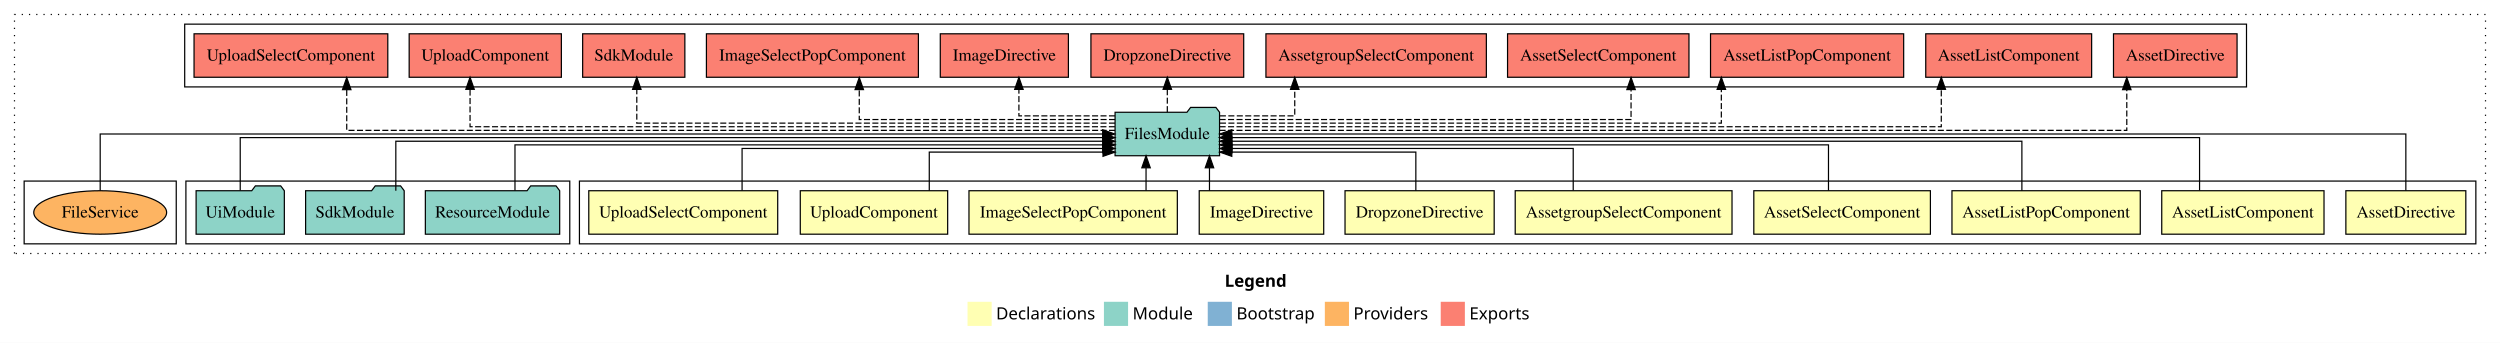
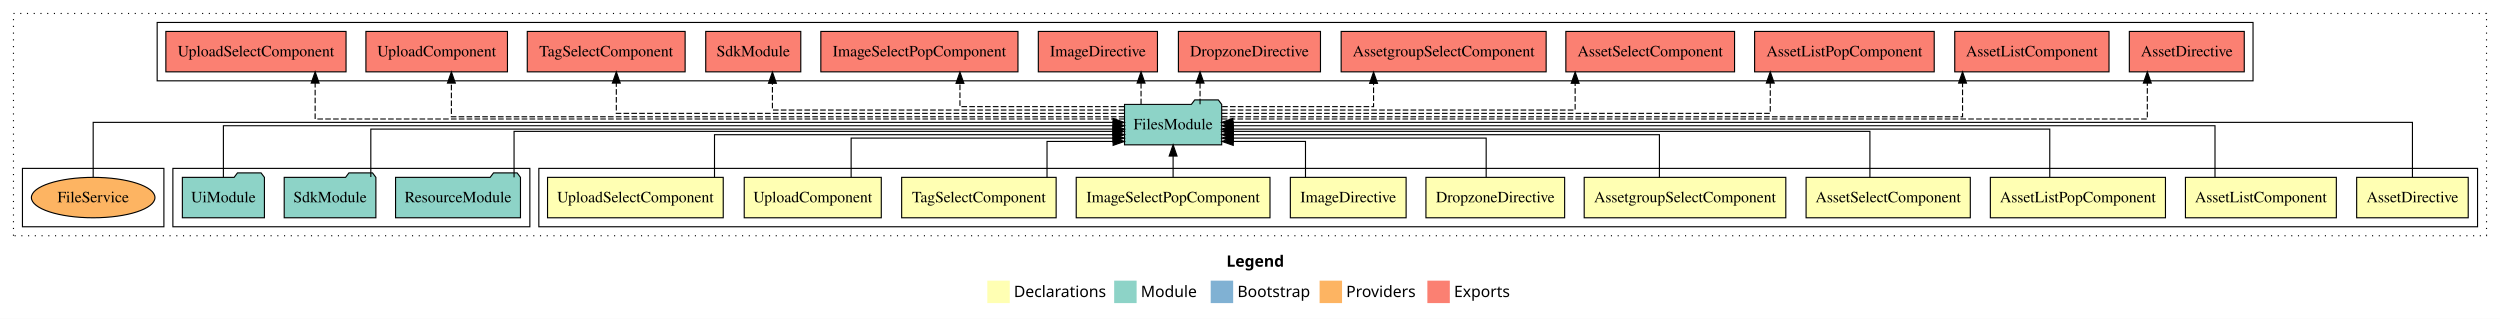
- <svg xmlns="http://www.w3.org/2000/svg" width="2071pt" height="284pt" viewBox="0.00 0.00 2071.00 284.00">
+ <svg xmlns="http://www.w3.org/2000/svg" width="2227pt" height="284pt" viewBox="0.00 0.00 2227.00 284.00">
  <g id="graph0" class="graph" transform="scale(1 1) rotate(0) translate(4 280)">
-     <polygon fill="#ffffff" stroke="transparent" points="-4,4 -4,-280 2067,-280 2067,4 -4,4" />
-     <text text-anchor="start" x="1010.509" y="-42.4" font-family="sans-serif" font-weight="bold" font-size="14.00" fill="#000000">Legend</text>
-     <polygon fill="#ffffb3" stroke="transparent" points="797.5,-10 797.5,-30 817.5,-30 817.5,-10 797.5,-10" />
-     <text text-anchor="start" x="821.129" y="-15.4" font-family="sans-serif" font-size="14.00" fill="#000000">  Declarations</text>
-     <polygon fill="#8dd3c7" stroke="transparent" points="910.5,-10 910.5,-30 930.5,-30 930.5,-10 910.5,-10" />
-     <text text-anchor="start" x="934.225" y="-15.4" font-family="sans-serif" font-size="14.00" fill="#000000">  Module</text>
-     <polygon fill="#80b1d3" stroke="transparent" points="996.5,-10 996.5,-30 1016.5,-30 1016.5,-10 996.5,-10" />
-     <text text-anchor="start" x="1020.281" y="-15.4" font-family="sans-serif" font-size="14.00" fill="#000000">  Bootstrap</text>
-     <polygon fill="#fdb462" stroke="transparent" points="1093.5,-10 1093.5,-30 1113.5,-30 1113.5,-10 1093.5,-10" />
-     <text text-anchor="start" x="1117.173" y="-15.4" font-family="sans-serif" font-size="14.00" fill="#000000">  Providers</text>
-     <polygon fill="#fb8072" stroke="transparent" points="1189.5,-10 1189.5,-30 1209.5,-30 1209.5,-10 1189.5,-10" />
-     <text text-anchor="start" x="1213.226" y="-15.4" font-family="sans-serif" font-size="14.00" fill="#000000">  Exports</text>
+     <polygon fill="#ffffff" stroke="transparent" points="-4,4 -4,-280 2223,-280 2223,4 -4,4" />
+     <text text-anchor="start" x="1088.509" y="-42.4" font-family="sans-serif" font-weight="bold" font-size="14.00" fill="#000000">Legend</text>
+     <polygon fill="#ffffb3" stroke="transparent" points="875.5,-10 875.5,-30 895.5,-30 895.5,-10 875.5,-10" />
+     <text text-anchor="start" x="899.129" y="-15.4" font-family="sans-serif" font-size="14.00" fill="#000000">  Declarations</text>
+     <polygon fill="#8dd3c7" stroke="transparent" points="988.5,-10 988.5,-30 1008.5,-30 1008.5,-10 988.5,-10" />
+     <text text-anchor="start" x="1012.225" y="-15.4" font-family="sans-serif" font-size="14.00" fill="#000000">  Module</text>
+     <polygon fill="#80b1d3" stroke="transparent" points="1074.5,-10 1074.5,-30 1094.5,-30 1094.5,-10 1074.5,-10" />
+     <text text-anchor="start" x="1098.281" y="-15.4" font-family="sans-serif" font-size="14.00" fill="#000000">  Bootstrap</text>
+     <polygon fill="#fdb462" stroke="transparent" points="1171.5,-10 1171.5,-30 1191.5,-30 1191.5,-10 1171.5,-10" />
+     <text text-anchor="start" x="1195.173" y="-15.4" font-family="sans-serif" font-size="14.00" fill="#000000">  Providers</text>
+     <polygon fill="#fb8072" stroke="transparent" points="1267.5,-10 1267.5,-30 1287.5,-30 1287.5,-10 1267.5,-10" />
+     <text text-anchor="start" x="1291.226" y="-15.4" font-family="sans-serif" font-size="14.00" fill="#000000">  Exports</text>
    <g id="clust1" class="cluster">
-       <polygon fill="none" stroke="#000000" stroke-dasharray="1,5" points="8,-70 8,-268 2055,-268 2055,-70 8,-70" />
+       <polygon fill="none" stroke="#000000" stroke-dasharray="1,5" points="8,-70 8,-268 2211,-268 2211,-70 8,-70" />
    </g>
    <g id="clust2" class="cluster">
-       <polygon fill="none" stroke="#000000" points="476,-78 476,-130 2047,-130 2047,-78 476,-78" />
-     </g>
-     <g id="clust13" class="cluster">
+       <polygon fill="none" stroke="#000000" points="476,-78 476,-130 2203,-130 2203,-78 476,-78" />
+     </g>
+     <g id="clust14" class="cluster">
      <polygon fill="none" stroke="#000000" points="150,-78 150,-130 468,-130 468,-78 150,-78" />
    </g>
-     <g id="clust14" class="cluster">
-       <polygon fill="none" stroke="#000000" points="149,-208 149,-260 1857,-260 1857,-208 149,-208" />
-     </g>
-     <g id="clust16" class="cluster">
+     <g id="clust15" class="cluster">
+       <polygon fill="none" stroke="#000000" points="136,-208 136,-260 2003,-260 2003,-208 136,-208" />
+     </g>
+     <g id="clust17" class="cluster">
      <polygon fill="none" stroke="#000000" points="16,-78 16,-130 142,-130 142,-78 16,-78" />
    </g>
    <g id="node1" class="node">
-       <polygon fill="#ffffb3" stroke="#000000" points="2038.684,-122 1939.316,-122 1939.316,-86 2038.684,-86 2038.684,-122" />
-       <text text-anchor="middle" x="1989" y="-99.8" font-family="Times,serif" font-size="14.00" fill="#000000">AssetDirective</text>
-     </g>
-     <g id="node11" class="node">
-       <polygon fill="#8dd3c7" stroke="#000000" points="1006.273,-187 1003.273,-191 982.273,-191 979.273,-187 919.727,-187 919.727,-151 1006.273,-151 1006.273,-187" />
-       <text text-anchor="middle" x="963" y="-164.8" font-family="Times,serif" font-size="14.00" fill="#000000">FilesModule</text>
+       <polygon fill="#ffffb3" stroke="#000000" points="2194.684,-122 2095.316,-122 2095.316,-86 2194.684,-86 2194.684,-122" />
+       <text text-anchor="middle" x="2145" y="-99.8" font-family="Times,serif" font-size="14.00" fill="#000000">AssetDirective</text>
+     </g>
+     <g id="node12" class="node">
+       <polygon fill="#8dd3c7" stroke="#000000" points="1084.273,-187 1081.273,-191 1060.273,-191 1057.273,-187 997.727,-187 997.727,-151 1084.273,-151 1084.273,-187" />
+       <text text-anchor="middle" x="1041" y="-164.8" font-family="Times,serif" font-size="14.00" fill="#000000">FilesModule</text>
    </g>
    <g id="edge1" class="edge">
-       <path fill="none" stroke="#000000" d="M1989,-122.106C1989,-141.339 1989,-169 1989,-169 1989,-169 1016.431,-169 1016.431,-169" />
-       <polygon fill="#000000" stroke="#000000" points="1016.431,-165.5 1006.431,-169 1016.431,-172.5 1016.431,-165.5" />
+       <path fill="none" stroke="#000000" d="M2145,-122.308C2145,-142.145 2145,-171 2145,-171 2145,-171 1094.278,-171 1094.278,-171" />
+       <polygon fill="#000000" stroke="#000000" points="1094.278,-167.5 1084.278,-171 1094.278,-174.5 1094.278,-167.5" />
    </g>
    <g id="node2" class="node">
-       <polygon fill="#ffffb3" stroke="#000000" points="1921.212,-122 1786.788,-122 1786.788,-86 1921.212,-86 1921.212,-122" />
-       <text text-anchor="middle" x="1854" y="-99.8" font-family="Times,serif" font-size="14.00" fill="#000000">AssetListComponent</text>
+       <polygon fill="#ffffb3" stroke="#000000" points="2077.212,-122 1942.788,-122 1942.788,-86 2077.212,-86 2077.212,-122" />
+       <text text-anchor="middle" x="2010" y="-99.8" font-family="Times,serif" font-size="14.00" fill="#000000">AssetListComponent</text>
    </g>
    <g id="edge2" class="edge">
-       <path fill="none" stroke="#000000" d="M1818.118,-122.267C1818.118,-140.555 1818.118,-166 1818.118,-166 1818.118,-166 1016.286,-166 1016.286,-166" />
-       <polygon fill="#000000" stroke="#000000" points="1016.286,-162.5 1006.286,-166 1016.286,-169.5 1016.286,-162.5" />
+       <path fill="none" stroke="#000000" d="M1969.118,-122.169C1969.118,-141.09 1969.118,-168 1969.118,-168 1969.118,-168 1094.52,-168 1094.52,-168" />
+       <polygon fill="#000000" stroke="#000000" points="1094.52,-164.5 1084.52,-168 1094.52,-171.5 1094.52,-164.5" />
    </g>
    <g id="node3" class="node">
-       <polygon fill="#ffffb3" stroke="#000000" points="1768.994,-122 1613.006,-122 1613.006,-86 1768.994,-86 1768.994,-122" />
-       <text text-anchor="middle" x="1691" y="-99.8" font-family="Times,serif" font-size="14.00" fill="#000000">AssetListPopComponent</text>
+       <polygon fill="#ffffb3" stroke="#000000" points="1924.994,-122 1769.006,-122 1769.006,-86 1924.994,-86 1924.994,-122" />
+       <text text-anchor="middle" x="1847" y="-99.8" font-family="Times,serif" font-size="14.00" fill="#000000">AssetListPopComponent</text>
    </g>
    <g id="edge3" class="edge">
-       <path fill="none" stroke="#000000" d="M1670.929,-122.022C1670.929,-139.373 1670.929,-163 1670.929,-163 1670.929,-163 1016.484,-163 1016.484,-163" />
-       <polygon fill="#000000" stroke="#000000" points="1016.484,-159.5 1006.484,-163 1016.484,-166.5 1016.484,-159.5" />
+       <path fill="none" stroke="#000000" d="M1821.929,-122.302C1821.929,-140.27 1821.929,-165 1821.929,-165 1821.929,-165 1094.379,-165 1094.379,-165" />
+       <polygon fill="#000000" stroke="#000000" points="1094.379,-161.5 1084.379,-165 1094.379,-168.5 1094.379,-161.5" />
    </g>
    <g id="node4" class="node">
-       <polygon fill="#ffffb3" stroke="#000000" points="1595.141,-122 1448.859,-122 1448.859,-86 1595.141,-86 1595.141,-122" />
-       <text text-anchor="middle" x="1522" y="-99.8" font-family="Times,serif" font-size="14.00" fill="#000000">AssetSelectComponent</text>
+       <polygon fill="#ffffb3" stroke="#000000" points="1751.141,-122 1604.859,-122 1604.859,-86 1751.141,-86 1751.141,-122" />
+       <text text-anchor="middle" x="1678" y="-99.8" font-family="Times,serif" font-size="14.00" fill="#000000">AssetSelectComponent</text>
    </g>
    <g id="edge4" class="edge">
-       <path fill="none" stroke="#000000" d="M1510.713,-122.027C1510.713,-138.398 1510.713,-160 1510.713,-160 1510.713,-160 1016.436,-160 1016.436,-160" />
-       <polygon fill="#000000" stroke="#000000" points="1016.436,-156.5 1006.436,-160 1016.436,-163.5 1016.436,-156.5" />
+       <path fill="none" stroke="#000000" d="M1661.713,-122.022C1661.713,-139.373 1661.713,-163 1661.713,-163 1661.713,-163 1094.647,-163 1094.647,-163" />
+       <polygon fill="#000000" stroke="#000000" points="1094.647,-159.5 1084.647,-163 1094.647,-166.5 1094.647,-159.5" />
    </g>
    <g id="node5" class="node">
-       <polygon fill="#ffffb3" stroke="#000000" points="1430.802,-122 1251.198,-122 1251.198,-86 1430.802,-86 1430.802,-122" />
-       <text text-anchor="middle" x="1341" y="-99.8" font-family="Times,serif" font-size="14.00" fill="#000000">AssetgroupSelectComponent</text>
+       <polygon fill="#ffffb3" stroke="#000000" points="1586.802,-122 1407.198,-122 1407.198,-86 1586.802,-86 1586.802,-122" />
+       <text text-anchor="middle" x="1497" y="-99.8" font-family="Times,serif" font-size="14.00" fill="#000000">AssetgroupSelectComponent</text>
    </g>
    <g id="edge5" class="edge">
-       <path fill="none" stroke="#000000" d="M1299.256,-122.24C1299.256,-137.571 1299.256,-157 1299.256,-157 1299.256,-157 1016.615,-157 1016.615,-157" />
-       <polygon fill="#000000" stroke="#000000" points="1016.615,-153.5 1006.615,-157 1016.615,-160.5 1016.615,-153.5" />
+       <path fill="none" stroke="#000000" d="M1474.21,-122.027C1474.21,-138.398 1474.21,-160 1474.21,-160 1474.21,-160 1094.521,-160 1094.521,-160" />
+       <polygon fill="#000000" stroke="#000000" points="1094.521,-156.5 1084.521,-160 1094.521,-163.5 1094.521,-156.5" />
    </g>
    <g id="node6" class="node">
-       <polygon fill="#ffffb3" stroke="#000000" points="1233.78,-122 1110.22,-122 1110.22,-86 1233.78,-86 1233.78,-122" />
-       <text text-anchor="middle" x="1172" y="-99.8" font-family="Times,serif" font-size="14.00" fill="#000000">DropzoneDirective</text>
+       <polygon fill="#ffffb3" stroke="#000000" points="1389.78,-122 1266.22,-122 1266.22,-86 1389.78,-86 1389.78,-122" />
+       <text text-anchor="middle" x="1328" y="-99.8" font-family="Times,serif" font-size="14.00" fill="#000000">DropzoneDirective</text>
    </g>
    <g id="edge6" class="edge">
-       <path fill="none" stroke="#000000" d="M1168.881,-122.051C1168.881,-136.373 1168.881,-154 1168.881,-154 1168.881,-154 1016.41,-154 1016.41,-154" />
-       <polygon fill="#000000" stroke="#000000" points="1016.41,-150.5 1006.41,-154 1016.41,-157.5 1016.41,-150.5" />
+       <path fill="none" stroke="#000000" d="M1319.881,-122.24C1319.881,-137.571 1319.881,-157 1319.881,-157 1319.881,-157 1094.575,-157 1094.575,-157" />
+       <polygon fill="#000000" stroke="#000000" points="1094.575,-153.5 1084.575,-157 1094.575,-160.5 1094.575,-153.5" />
    </g>
    <g id="node7" class="node">
-       <polygon fill="#ffffb3" stroke="#000000" points="1092.563,-122 989.437,-122 989.437,-86 1092.563,-86 1092.563,-122" />
-       <text text-anchor="middle" x="1041" y="-99.8" font-family="Times,serif" font-size="14.00" fill="#000000">ImageDirective</text>
+       <polygon fill="#ffffb3" stroke="#000000" points="1248.563,-122 1145.437,-122 1145.437,-86 1248.563,-86 1248.563,-122" />
+       <text text-anchor="middle" x="1197" y="-99.8" font-family="Times,serif" font-size="14.00" fill="#000000">ImageDirective</text>
    </g>
    <g id="edge7" class="edge">
-       <path fill="none" stroke="#000000" d="M997.927,-122.106C997.927,-122.106 997.927,-140.991 997.927,-140.991" />
-       <polygon fill="#000000" stroke="#000000" points="994.428,-140.991 997.927,-150.991 1001.428,-140.991 994.428,-140.991" />
+       <path fill="none" stroke="#000000" d="M1158.929,-122.051C1158.929,-136.373 1158.929,-154 1158.929,-154 1158.929,-154 1094.577,-154 1094.577,-154" />
+       <polygon fill="#000000" stroke="#000000" points="1094.577,-150.5 1084.577,-154 1094.577,-157.5 1094.577,-150.5" />
    </g>
    <g id="node8" class="node">
-       <polygon fill="#ffffb3" stroke="#000000" points="971.303,-122 798.697,-122 798.697,-86 971.303,-86 971.303,-122" />
-       <text text-anchor="middle" x="885" y="-99.8" font-family="Times,serif" font-size="14.00" fill="#000000">ImageSelectPopComponent</text>
+       <polygon fill="#ffffb3" stroke="#000000" points="1127.303,-122 954.697,-122 954.697,-86 1127.303,-86 1127.303,-122" />
+       <text text-anchor="middle" x="1041" y="-99.8" font-family="Times,serif" font-size="14.00" fill="#000000">ImageSelectPopComponent</text>
    </g>
    <g id="edge8" class="edge">
-       <path fill="none" stroke="#000000" d="M945.383,-122.106C945.383,-122.106 945.383,-140.991 945.383,-140.991" />
-       <polygon fill="#000000" stroke="#000000" points="941.883,-140.991 945.383,-150.991 948.883,-140.991 941.883,-140.991" />
+       <path fill="none" stroke="#000000" d="M1041,-122.106C1041,-122.106 1041,-140.991 1041,-140.991" />
+       <polygon fill="#000000" stroke="#000000" points="1037.5,-140.991 1041,-150.991 1044.5,-140.991 1037.5,-140.991" />
    </g>
    <g id="node9" class="node">
+       <polygon fill="#ffffb3" stroke="#000000" points="936.808,-122 799.192,-122 799.192,-86 936.808,-86 936.808,-122" />
+       <text text-anchor="middle" x="868" y="-99.8" font-family="Times,serif" font-size="14.00" fill="#000000">TagSelectComponent</text>
+     </g>
+     <g id="edge9" class="edge">
+       <path fill="none" stroke="#000000" d="M928.686,-122.051C928.686,-136.373 928.686,-154 928.686,-154 928.686,-154 987.577,-154 987.577,-154" />
+       <polygon fill="#000000" stroke="#000000" points="987.577,-157.5 997.577,-154 987.576,-150.5 987.577,-157.5" />
+     </g>
+     <g id="node10" class="node">
      <polygon fill="#ffffb3" stroke="#000000" points="781.045,-122 658.955,-122 658.955,-86 781.045,-86 781.045,-122" />
      <text text-anchor="middle" x="720" y="-99.8" font-family="Times,serif" font-size="14.00" fill="#000000">UploadComponent</text>
    </g>
-     <g id="edge9" class="edge">
-       <path fill="none" stroke="#000000" d="M765.81,-122.051C765.81,-136.373 765.81,-154 765.81,-154 765.81,-154 909.726,-154 909.726,-154" />
-       <polygon fill="#000000" stroke="#000000" points="909.726,-157.5 919.726,-154 909.726,-150.5 909.726,-157.5" />
-     </g>
-     <g id="node10" class="node">
+     <g id="edge10" class="edge">
+       <path fill="none" stroke="#000000" d="M754.185,-122.24C754.185,-137.571 754.185,-157 754.185,-157 754.185,-157 987.439,-157 987.439,-157" />
+       <polygon fill="#000000" stroke="#000000" points="987.439,-160.5 997.439,-157 987.439,-153.5 987.439,-160.5" />
+     </g>
+     <g id="node11" class="node">
      <polygon fill="#ffffb3" stroke="#000000" points="640.252,-122 483.748,-122 483.748,-86 640.252,-86 640.252,-122" />
      <text text-anchor="middle" x="562" y="-99.8" font-family="Times,serif" font-size="14.00" fill="#000000">UploadSelectComponent</text>
    </g>
-     <g id="edge10" class="edge">
-       <path fill="none" stroke="#000000" d="M610.737,-122.24C610.737,-137.571 610.737,-157 610.737,-157 610.737,-157 909.452,-157 909.452,-157" />
-       <polygon fill="#000000" stroke="#000000" points="909.452,-160.5 919.452,-157 909.452,-153.5 909.452,-160.5" />
-     </g>
-     <g id="node15" class="node">
-       <polygon fill="#fb8072" stroke="#000000" points="1849.184,-252 1746.816,-252 1746.816,-216 1849.184,-216 1849.184,-252" />
-       <text text-anchor="middle" x="1798" y="-229.8" font-family="Times,serif" font-size="14.00" fill="#000000">AssetDirective </text>
-     </g>
-     <g id="edge14" class="edge">
-       <path fill="none" stroke="#000000" stroke-dasharray="5,2" d="M1006.298,-172C1172.161,-172 1757.828,-172 1757.828,-172 1757.828,-172 1757.828,-205.733 1757.828,-205.733" />
-       <polygon fill="#000000" stroke="#000000" points="1754.328,-205.733 1757.828,-215.733 1761.328,-205.733 1754.328,-205.733" />
+     <g id="edge11" class="edge">
+       <path fill="none" stroke="#000000" d="M632.48,-122.027C632.48,-138.398 632.48,-160 632.48,-160 632.48,-160 987.668,-160 987.668,-160" />
+       <polygon fill="#000000" stroke="#000000" points="987.668,-163.5 997.668,-160 987.668,-156.5 987.668,-163.5" />
    </g>
    <g id="node16" class="node">
-       <polygon fill="#fb8072" stroke="#000000" points="1728.712,-252 1591.288,-252 1591.288,-216 1728.712,-216 1728.712,-252" />
-       <text text-anchor="middle" x="1660" y="-229.8" font-family="Times,serif" font-size="14.00" fill="#000000">AssetListComponent </text>
+       <polygon fill="#fb8072" stroke="#000000" points="1995.184,-252 1892.816,-252 1892.816,-216 1995.184,-216 1995.184,-252" />
+       <text text-anchor="middle" x="1944" y="-229.8" font-family="Times,serif" font-size="14.00" fill="#000000">AssetDirective </text>
    </g>
    <g id="edge15" class="edge">
-       <path fill="none" stroke="#000000" stroke-dasharray="5,2" d="M1006.314,-175C1150.347,-175 1604.162,-175 1604.162,-175 1604.162,-175 1604.162,-205.977 1604.162,-205.977" />
-       <polygon fill="#000000" stroke="#000000" points="1600.662,-205.977 1604.162,-215.977 1607.662,-205.977 1600.662,-205.977" />
+       <path fill="none" stroke="#000000" stroke-dasharray="5,2" d="M1084.333,-174C1259.879,-174 1908.828,-174 1908.828,-174 1908.828,-174 1908.828,-205.998 1908.828,-205.998" />
+       <polygon fill="#000000" stroke="#000000" points="1905.328,-205.998 1908.828,-215.998 1912.328,-205.998 1905.328,-205.998" />
    </g>
    <g id="node17" class="node">
-       <polygon fill="#fb8072" stroke="#000000" points="1572.995,-252 1413.005,-252 1413.005,-216 1572.995,-216 1572.995,-252" />
-       <text text-anchor="middle" x="1493" y="-229.8" font-family="Times,serif" font-size="14.00" fill="#000000">AssetListPopComponent </text>
+       <polygon fill="#fb8072" stroke="#000000" points="1874.712,-252 1737.288,-252 1737.288,-216 1874.712,-216 1874.712,-252" />
+       <text text-anchor="middle" x="1806" y="-229.8" font-family="Times,serif" font-size="14.00" fill="#000000">AssetListComponent </text>
    </g>
    <g id="edge16" class="edge">
-       <path fill="none" stroke="#000000" stroke-dasharray="5,2" d="M1006.591,-178C1121.153,-178 1421.952,-178 1421.952,-178 1421.952,-178 1421.952,-205.973 1421.952,-205.973" />
-       <polygon fill="#000000" stroke="#000000" points="1418.452,-205.973 1421.952,-215.973 1425.452,-205.973 1418.452,-205.973" />
+       <path fill="none" stroke="#000000" stroke-dasharray="5,2" d="M1084.46,-176C1237.78,-176 1744.232,-176 1744.232,-176 1744.232,-176 1744.232,-205.966 1744.232,-205.966" />
+       <polygon fill="#000000" stroke="#000000" points="1740.732,-205.966 1744.232,-215.966 1747.732,-205.966 1740.732,-205.966" />
    </g>
    <g id="node18" class="node">
-       <polygon fill="#fb8072" stroke="#000000" points="1395.141,-252 1244.859,-252 1244.859,-216 1395.141,-216 1395.141,-252" />
-       <text text-anchor="middle" x="1320" y="-229.8" font-family="Times,serif" font-size="14.00" fill="#000000">AssetSelectComponent </text>
+       <polygon fill="#fb8072" stroke="#000000" points="1718.995,-252 1559.005,-252 1559.005,-216 1718.995,-216 1718.995,-252" />
+       <text text-anchor="middle" x="1639" y="-229.8" font-family="Times,serif" font-size="14.00" fill="#000000">AssetListPopComponent </text>
    </g>
    <g id="edge17" class="edge">
-       <path fill="none" stroke="#000000" stroke-dasharray="5,2" d="M1006.322,-181C1106.79,-181 1347.163,-181 1347.163,-181 1347.163,-181 1347.163,-205.76 1347.163,-205.76" />
-       <polygon fill="#000000" stroke="#000000" points="1343.664,-205.76 1347.163,-215.76 1350.664,-205.76 1343.664,-205.76" />
+       <path fill="none" stroke="#000000" stroke-dasharray="5,2" d="M1084.532,-179C1211.578,-179 1572.952,-179 1572.952,-179 1572.952,-179 1572.952,-205.991 1572.952,-205.991" />
+       <polygon fill="#000000" stroke="#000000" points="1569.452,-205.991 1572.952,-215.991 1576.452,-205.991 1569.452,-205.991" />
    </g>
    <g id="node19" class="node">
-       <polygon fill="#fb8072" stroke="#000000" points="1227.302,-252 1044.698,-252 1044.698,-216 1227.302,-216 1227.302,-252" />
-       <text text-anchor="middle" x="1136" y="-229.8" font-family="Times,serif" font-size="14.00" fill="#000000">AssetgroupSelectComponent </text>
+       <polygon fill="#fb8072" stroke="#000000" points="1541.141,-252 1390.859,-252 1390.859,-216 1541.141,-216 1541.141,-252" />
+       <text text-anchor="middle" x="1466" y="-229.8" font-family="Times,serif" font-size="14.00" fill="#000000">AssetSelectComponent </text>
    </g>
    <g id="edge18" class="edge">
-       <path fill="none" stroke="#000000" stroke-dasharray="5,2" d="M1006.547,-184C1035.626,-184 1068.565,-184 1068.565,-184 1068.565,-184 1068.565,-205.949 1068.565,-205.949" />
-       <polygon fill="#000000" stroke="#000000" points="1065.065,-205.949 1068.565,-215.949 1072.065,-205.949 1065.065,-205.949" />
+       <path fill="none" stroke="#000000" stroke-dasharray="5,2" d="M1084.557,-182C1180.002,-182 1399.139,-182 1399.139,-182 1399.139,-182 1399.139,-205.813 1399.139,-205.813" />
+       <polygon fill="#000000" stroke="#000000" points="1395.639,-205.813 1399.139,-215.813 1402.639,-205.813 1395.639,-205.813" />
    </g>
    <g id="node20" class="node">
-       <polygon fill="#fb8072" stroke="#000000" points="1026.279,-252 899.721,-252 899.721,-216 1026.279,-216 1026.279,-252" />
-       <text text-anchor="middle" x="963" y="-229.8" font-family="Times,serif" font-size="14.00" fill="#000000">DropzoneDirective </text>
+       <polygon fill="#fb8072" stroke="#000000" points="1373.302,-252 1190.698,-252 1190.698,-216 1373.302,-216 1373.302,-252" />
+       <text text-anchor="middle" x="1282" y="-229.8" font-family="Times,serif" font-size="14.00" fill="#000000">AssetgroupSelectComponent </text>
    </g>
    <g id="edge19" class="edge">
-       <path fill="none" stroke="#000000" stroke-dasharray="5,2" d="M963,-187.106C963,-187.106 963,-205.991 963,-205.991" />
-       <polygon fill="#000000" stroke="#000000" points="959.5,-205.991 963,-215.991 966.5,-205.991 959.5,-205.991" />
+       <path fill="none" stroke="#000000" stroke-dasharray="5,2" d="M1084.682,-185C1137.546,-185 1219.565,-185 1219.565,-185 1219.565,-185 1219.565,-205.754 1219.565,-205.754" />
+       <polygon fill="#000000" stroke="#000000" points="1216.065,-205.754 1219.565,-215.754 1223.065,-205.754 1216.065,-205.754" />
    </g>
    <g id="node21" class="node">
-       <polygon fill="#fb8072" stroke="#000000" points="881.064,-252 774.936,-252 774.936,-216 881.064,-216 881.064,-252" />
-       <text text-anchor="middle" x="828" y="-229.8" font-family="Times,serif" font-size="14.00" fill="#000000">ImageDirective </text>
+       <polygon fill="#fb8072" stroke="#000000" points="1172.279,-252 1045.721,-252 1045.721,-216 1172.279,-216 1172.279,-252" />
+       <text text-anchor="middle" x="1109" y="-229.8" font-family="Times,serif" font-size="14.00" fill="#000000">DropzoneDirective </text>
    </g>
    <g id="edge20" class="edge">
-       <path fill="none" stroke="#000000" stroke-dasharray="5,2" d="M919.658,-184C884.264,-184 840.065,-184 840.065,-184 840.065,-184 840.065,-205.949 840.065,-205.949" />
-       <polygon fill="#000000" stroke="#000000" points="836.565,-205.949 840.065,-215.949 843.565,-205.949 836.565,-205.949" />
+       <path fill="none" stroke="#000000" stroke-dasharray="5,2" d="M1064.998,-187.106C1064.998,-187.106 1064.998,-205.991 1064.998,-205.991" />
+       <polygon fill="#000000" stroke="#000000" points="1061.498,-205.991 1064.998,-215.991 1068.498,-205.991 1061.498,-205.991" />
    </g>
    <g id="node22" class="node">
-       <polygon fill="#fb8072" stroke="#000000" points="756.803,-252 581.197,-252 581.197,-216 756.803,-216 756.803,-252" />
-       <text text-anchor="middle" x="669" y="-229.8" font-family="Times,serif" font-size="14.00" fill="#000000">ImageSelectPopComponent </text>
+       <polygon fill="#fb8072" stroke="#000000" points="1027.064,-252 920.936,-252 920.936,-216 1027.064,-216 1027.064,-252" />
+       <text text-anchor="middle" x="974" y="-229.8" font-family="Times,serif" font-size="14.00" fill="#000000">ImageDirective </text>
    </g>
    <g id="edge21" class="edge">
-       <path fill="none" stroke="#000000" stroke-dasharray="5,2" d="M919.711,-181C846.906,-181 707.815,-181 707.815,-181 707.815,-181 707.815,-205.76 707.815,-205.76" />
-       <polygon fill="#000000" stroke="#000000" points="704.315,-205.76 707.815,-215.76 711.315,-205.76 704.315,-205.76" />
+       <path fill="none" stroke="#000000" stroke-dasharray="5,2" d="M1012.448,-187.106C1012.448,-187.106 1012.448,-205.991 1012.448,-205.991" />
+       <polygon fill="#000000" stroke="#000000" points="1008.948,-205.991 1012.448,-215.991 1015.948,-205.991 1008.948,-205.991" />
    </g>
    <g id="node23" class="node">
-       <polygon fill="#fb8072" stroke="#000000" points="563.333,-252 478.667,-252 478.667,-216 563.333,-216 563.333,-252" />
-       <text text-anchor="middle" x="521" y="-229.8" font-family="Times,serif" font-size="14.00" fill="#000000">SdkModule </text>
+       <polygon fill="#fb8072" stroke="#000000" points="902.803,-252 727.197,-252 727.197,-216 902.803,-216 902.803,-252" />
+       <text text-anchor="middle" x="815" y="-229.8" font-family="Times,serif" font-size="14.00" fill="#000000">ImageSelectPopComponent </text>
    </g>
    <g id="edge22" class="edge">
-       <path fill="none" stroke="#000000" stroke-dasharray="5,2" d="M919.658,-178C808.784,-178 523.52,-178 523.52,-178 523.52,-178 523.52,-205.973 523.52,-205.973" />
-       <polygon fill="#000000" stroke="#000000" points="520.02,-205.973 523.52,-215.973 527.02,-205.973 520.02,-205.973" />
+       <path fill="none" stroke="#000000" stroke-dasharray="5,2" d="M997.439,-185C941.381,-185 851.124,-185 851.124,-185 851.124,-185 851.124,-205.754 851.124,-205.754" />
+       <polygon fill="#000000" stroke="#000000" points="847.624,-205.754 851.124,-215.754 854.624,-205.754 847.624,-205.754" />
    </g>
    <g id="node24" class="node">
-       <polygon fill="#fb8072" stroke="#000000" points="461.044,-252 334.956,-252 334.956,-216 461.044,-216 461.044,-252" />
-       <text text-anchor="middle" x="398" y="-229.8" font-family="Times,serif" font-size="14.00" fill="#000000">UploadComponent </text>
+       <polygon fill="#fb8072" stroke="#000000" points="709.333,-252 624.667,-252 624.667,-216 709.333,-216 709.333,-252" />
+       <text text-anchor="middle" x="667" y="-229.8" font-family="Times,serif" font-size="14.00" fill="#000000">SdkModule </text>
    </g>
    <g id="edge23" class="edge">
-       <path fill="none" stroke="#000000" stroke-dasharray="5,2" d="M919.586,-175C785.257,-175 385.394,-175 385.394,-175 385.394,-175 385.394,-205.977 385.394,-205.977" />
-       <polygon fill="#000000" stroke="#000000" points="381.894,-205.977 385.394,-215.977 388.894,-205.977 381.894,-205.977" />
+       <path fill="none" stroke="#000000" stroke-dasharray="5,2" d="M997.591,-182C902.469,-182 684.072,-182 684.072,-182 684.072,-182 684.072,-205.813 684.072,-205.813" />
+       <polygon fill="#000000" stroke="#000000" points="680.572,-205.813 684.072,-215.813 687.572,-205.813 680.572,-205.813" />
    </g>
    <g id="node25" class="node">
-       <polygon fill="#fb8072" stroke="#000000" points="317.252,-252 156.748,-252 156.748,-216 317.252,-216 317.252,-252" />
-       <text text-anchor="middle" x="237" y="-229.8" font-family="Times,serif" font-size="14.00" fill="#000000">UploadSelectComponent </text>
+       <polygon fill="#fb8072" stroke="#000000" points="606.307,-252 465.693,-252 465.693,-216 606.307,-216 606.307,-252" />
+       <text text-anchor="middle" x="536" y="-229.8" font-family="Times,serif" font-size="14.00" fill="#000000">TagSelectComponent </text>
    </g>
    <g id="edge24" class="edge">
-       <path fill="none" stroke="#000000" stroke-dasharray="5,2" d="M919.703,-172C769.972,-172 283.23,-172 283.23,-172 283.23,-172 283.23,-205.733 283.23,-205.733" />
-       <polygon fill="#000000" stroke="#000000" points="279.73,-205.733 283.23,-215.733 286.73,-205.733 279.73,-205.733" />
-     </g>
-     <g id="node12" class="node">
+       <path fill="none" stroke="#000000" stroke-dasharray="5,2" d="M997.419,-179C876.389,-179 545.014,-179 545.014,-179 545.014,-179 545.014,-205.991 545.014,-205.991" />
+       <polygon fill="#000000" stroke="#000000" points="541.514,-205.991 545.014,-215.991 548.514,-205.991 541.514,-205.991" />
+     </g>
+     <g id="node26" class="node">
+       <polygon fill="#fb8072" stroke="#000000" points="448.044,-252 321.956,-252 321.956,-216 448.044,-216 448.044,-252" />
+       <text text-anchor="middle" x="385" y="-229.8" font-family="Times,serif" font-size="14.00" fill="#000000">UploadComponent </text>
+     </g>
+     <g id="edge25" class="edge">
+       <path fill="none" stroke="#000000" stroke-dasharray="5,2" d="M997.568,-176C853.145,-176 398.102,-176 398.102,-176 398.102,-176 398.102,-205.966 398.102,-205.966" />
+       <polygon fill="#000000" stroke="#000000" points="394.602,-205.966 398.102,-215.966 401.602,-205.966 394.602,-205.966" />
+     </g>
+     <g id="node27" class="node">
+       <polygon fill="#fb8072" stroke="#000000" points="304.252,-252 143.748,-252 143.748,-216 304.252,-216 304.252,-252" />
+       <text text-anchor="middle" x="224" y="-229.8" font-family="Times,serif" font-size="14.00" fill="#000000">UploadSelectComponent </text>
+     </g>
+     <g id="edge26" class="edge">
+       <path fill="none" stroke="#000000" stroke-dasharray="5,2" d="M997.72,-174C836.043,-174 276.73,-174 276.73,-174 276.73,-174 276.73,-205.998 276.73,-205.998" />
+       <polygon fill="#000000" stroke="#000000" points="273.23,-205.998 276.73,-215.998 280.23,-205.998 273.23,-205.998" />
+     </g>
+     <g id="node13" class="node">
      <polygon fill="#8dd3c7" stroke="#000000" points="459.636,-122 456.636,-126 435.636,-126 432.636,-122 348.364,-122 348.364,-86 459.636,-86 459.636,-122" />
      <text text-anchor="middle" x="404" y="-99.8" font-family="Times,serif" font-size="14.00" fill="#000000">ResourceModule</text>
    </g>
-     <g id="edge11" class="edge">
-       <path fill="none" stroke="#000000" d="M422.606,-122.027C422.606,-138.398 422.606,-160 422.606,-160 422.606,-160 909.691,-160 909.691,-160" />
-       <polygon fill="#000000" stroke="#000000" points="909.691,-163.5 919.691,-160 909.691,-156.5 909.691,-163.5" />
-     </g>
-     <g id="node13" class="node">
+     <g id="edge12" class="edge">
+       <path fill="none" stroke="#000000" d="M453.92,-122.022C453.92,-139.373 453.92,-163 453.92,-163 453.92,-163 987.353,-163 987.353,-163" />
+       <polygon fill="#000000" stroke="#000000" points="987.353,-166.5 997.353,-163 987.353,-159.5 987.353,-166.5" />
+     </g>
+     <g id="node14" class="node">
      <polygon fill="#8dd3c7" stroke="#000000" points="330.833,-122 327.833,-126 306.833,-126 303.833,-122 249.167,-122 249.167,-86 330.833,-86 330.833,-122" />
      <text text-anchor="middle" x="290" y="-99.8" font-family="Times,serif" font-size="14.00" fill="#000000">SdkModule</text>
    </g>
-     <g id="edge12" class="edge">
-       <path fill="none" stroke="#000000" d="M323.896,-122.022C323.896,-139.373 323.896,-163 323.896,-163 323.896,-163 909.574,-163 909.574,-163" />
-       <polygon fill="#000000" stroke="#000000" points="909.574,-166.5 919.574,-163 909.574,-159.5 909.574,-166.5" />
-     </g>
-     <g id="node14" class="node">
+     <g id="edge13" class="edge">
+       <path fill="none" stroke="#000000" d="M326.322,-122.302C326.322,-140.27 326.322,-165 326.322,-165 326.322,-165 987.637,-165 987.637,-165" />
+       <polygon fill="#000000" stroke="#000000" points="987.637,-168.5 997.637,-165 987.637,-161.5 987.637,-168.5" />
+     </g>
+     <g id="node15" class="node">
      <polygon fill="#8dd3c7" stroke="#000000" points="231.548,-122 228.548,-126 207.548,-126 204.548,-122 158.452,-122 158.452,-86 231.548,-86 231.548,-122" />
      <text text-anchor="middle" x="195" y="-99.8" font-family="Times,serif" font-size="14.00" fill="#000000">UiModule</text>
    </g>
-     <g id="edge13" class="edge">
-       <path fill="none" stroke="#000000" d="M195,-122.267C195,-140.555 195,-166 195,-166 195,-166 909.509,-166 909.509,-166" />
-       <polygon fill="#000000" stroke="#000000" points="909.509,-169.5 919.509,-166 909.509,-162.5 909.509,-169.5" />
-     </g>
-     <g id="node26" class="node">
+     <g id="edge14" class="edge">
+       <path fill="none" stroke="#000000" d="M195,-122.169C195,-141.09 195,-168 195,-168 195,-168 987.591,-168 987.591,-168" />
+       <polygon fill="#000000" stroke="#000000" points="987.591,-171.5 997.591,-168 987.591,-164.5 987.591,-171.5" />
+     </g>
+     <g id="node28" class="node">
      <ellipse fill="#fdb462" stroke="#000000" cx="79" cy="-104" rx="55.029" ry="18" />
      <text text-anchor="middle" x="79" y="-99.8" font-family="Times,serif" font-size="14.00" fill="#000000">FileService</text>
    </g>
-     <g id="edge25" class="edge">
-       <path fill="none" stroke="#000000" d="M79,-122.106C79,-141.339 79,-169 79,-169 79,-169 909.464,-169 909.464,-169" />
-       <polygon fill="#000000" stroke="#000000" points="909.464,-172.5 919.464,-169 909.464,-165.5 909.464,-172.5" />
+     <g id="edge27" class="edge">
+       <path fill="none" stroke="#000000" d="M79,-122.308C79,-142.145 79,-171 79,-171 79,-171 987.481,-171 987.481,-171" />
+       <polygon fill="#000000" stroke="#000000" points="987.481,-174.5 997.481,-171 987.481,-167.5 987.481,-174.5" />
    </g>
  </g>
</svg>
